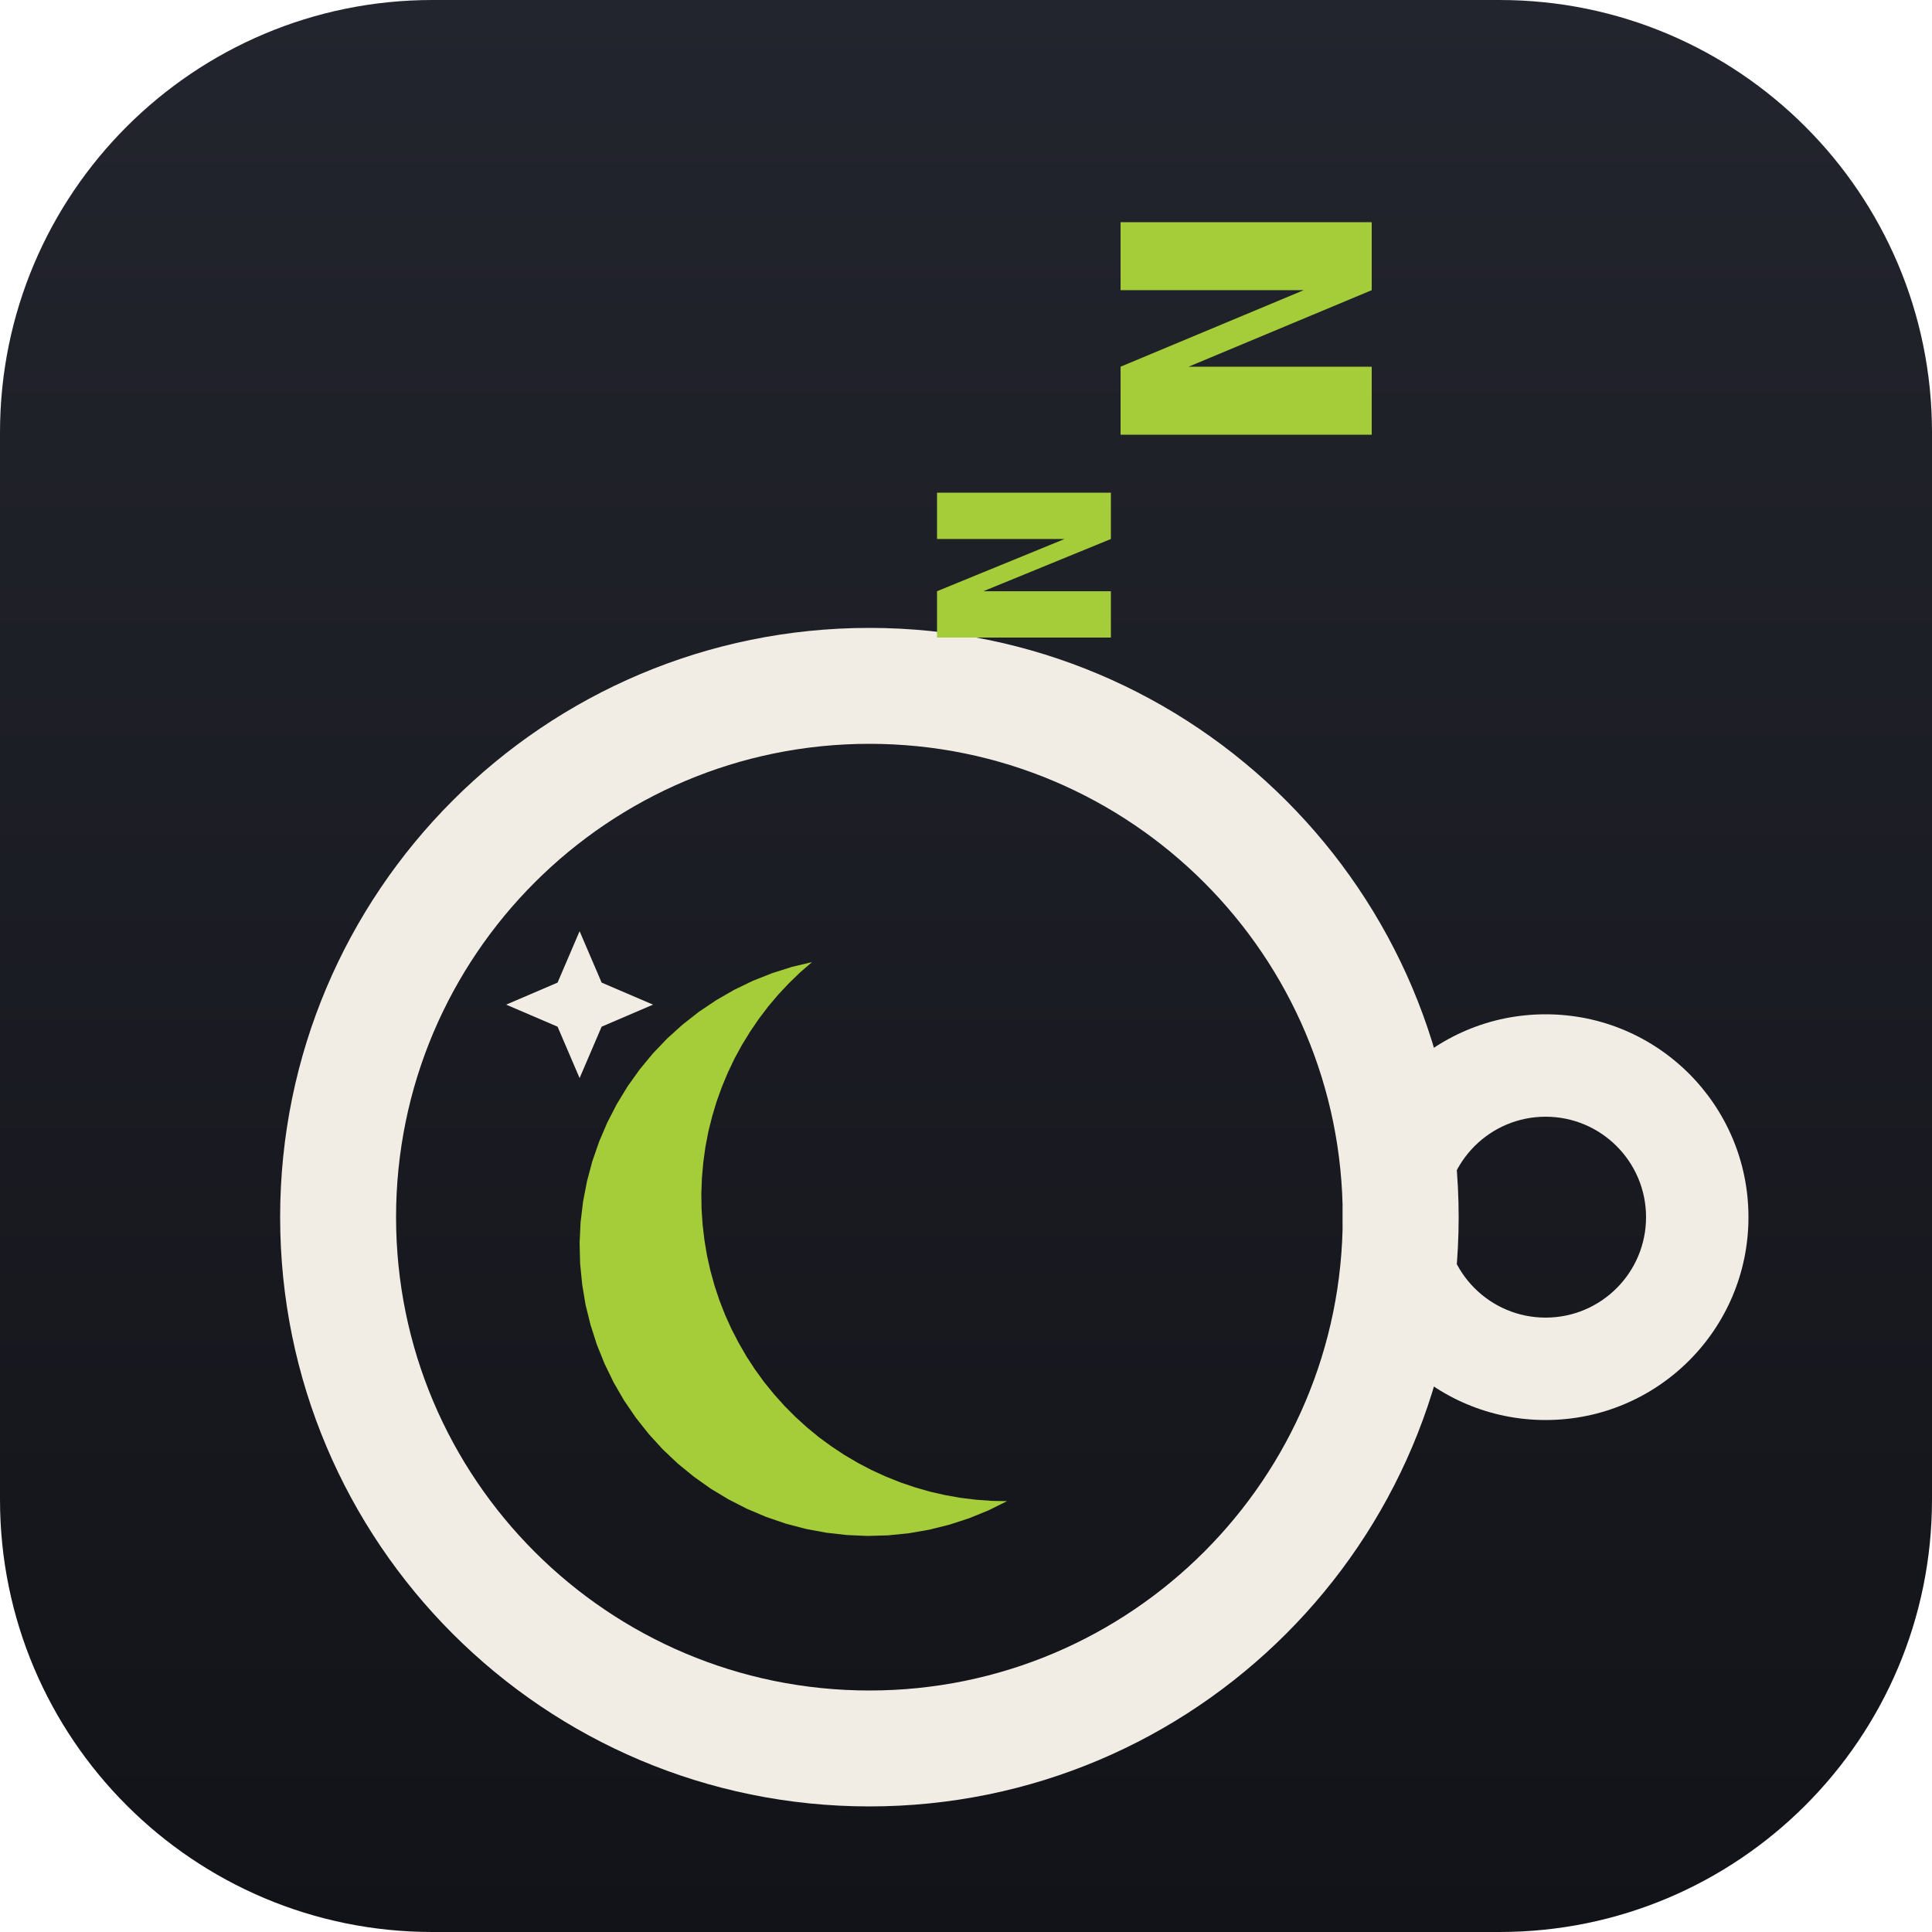
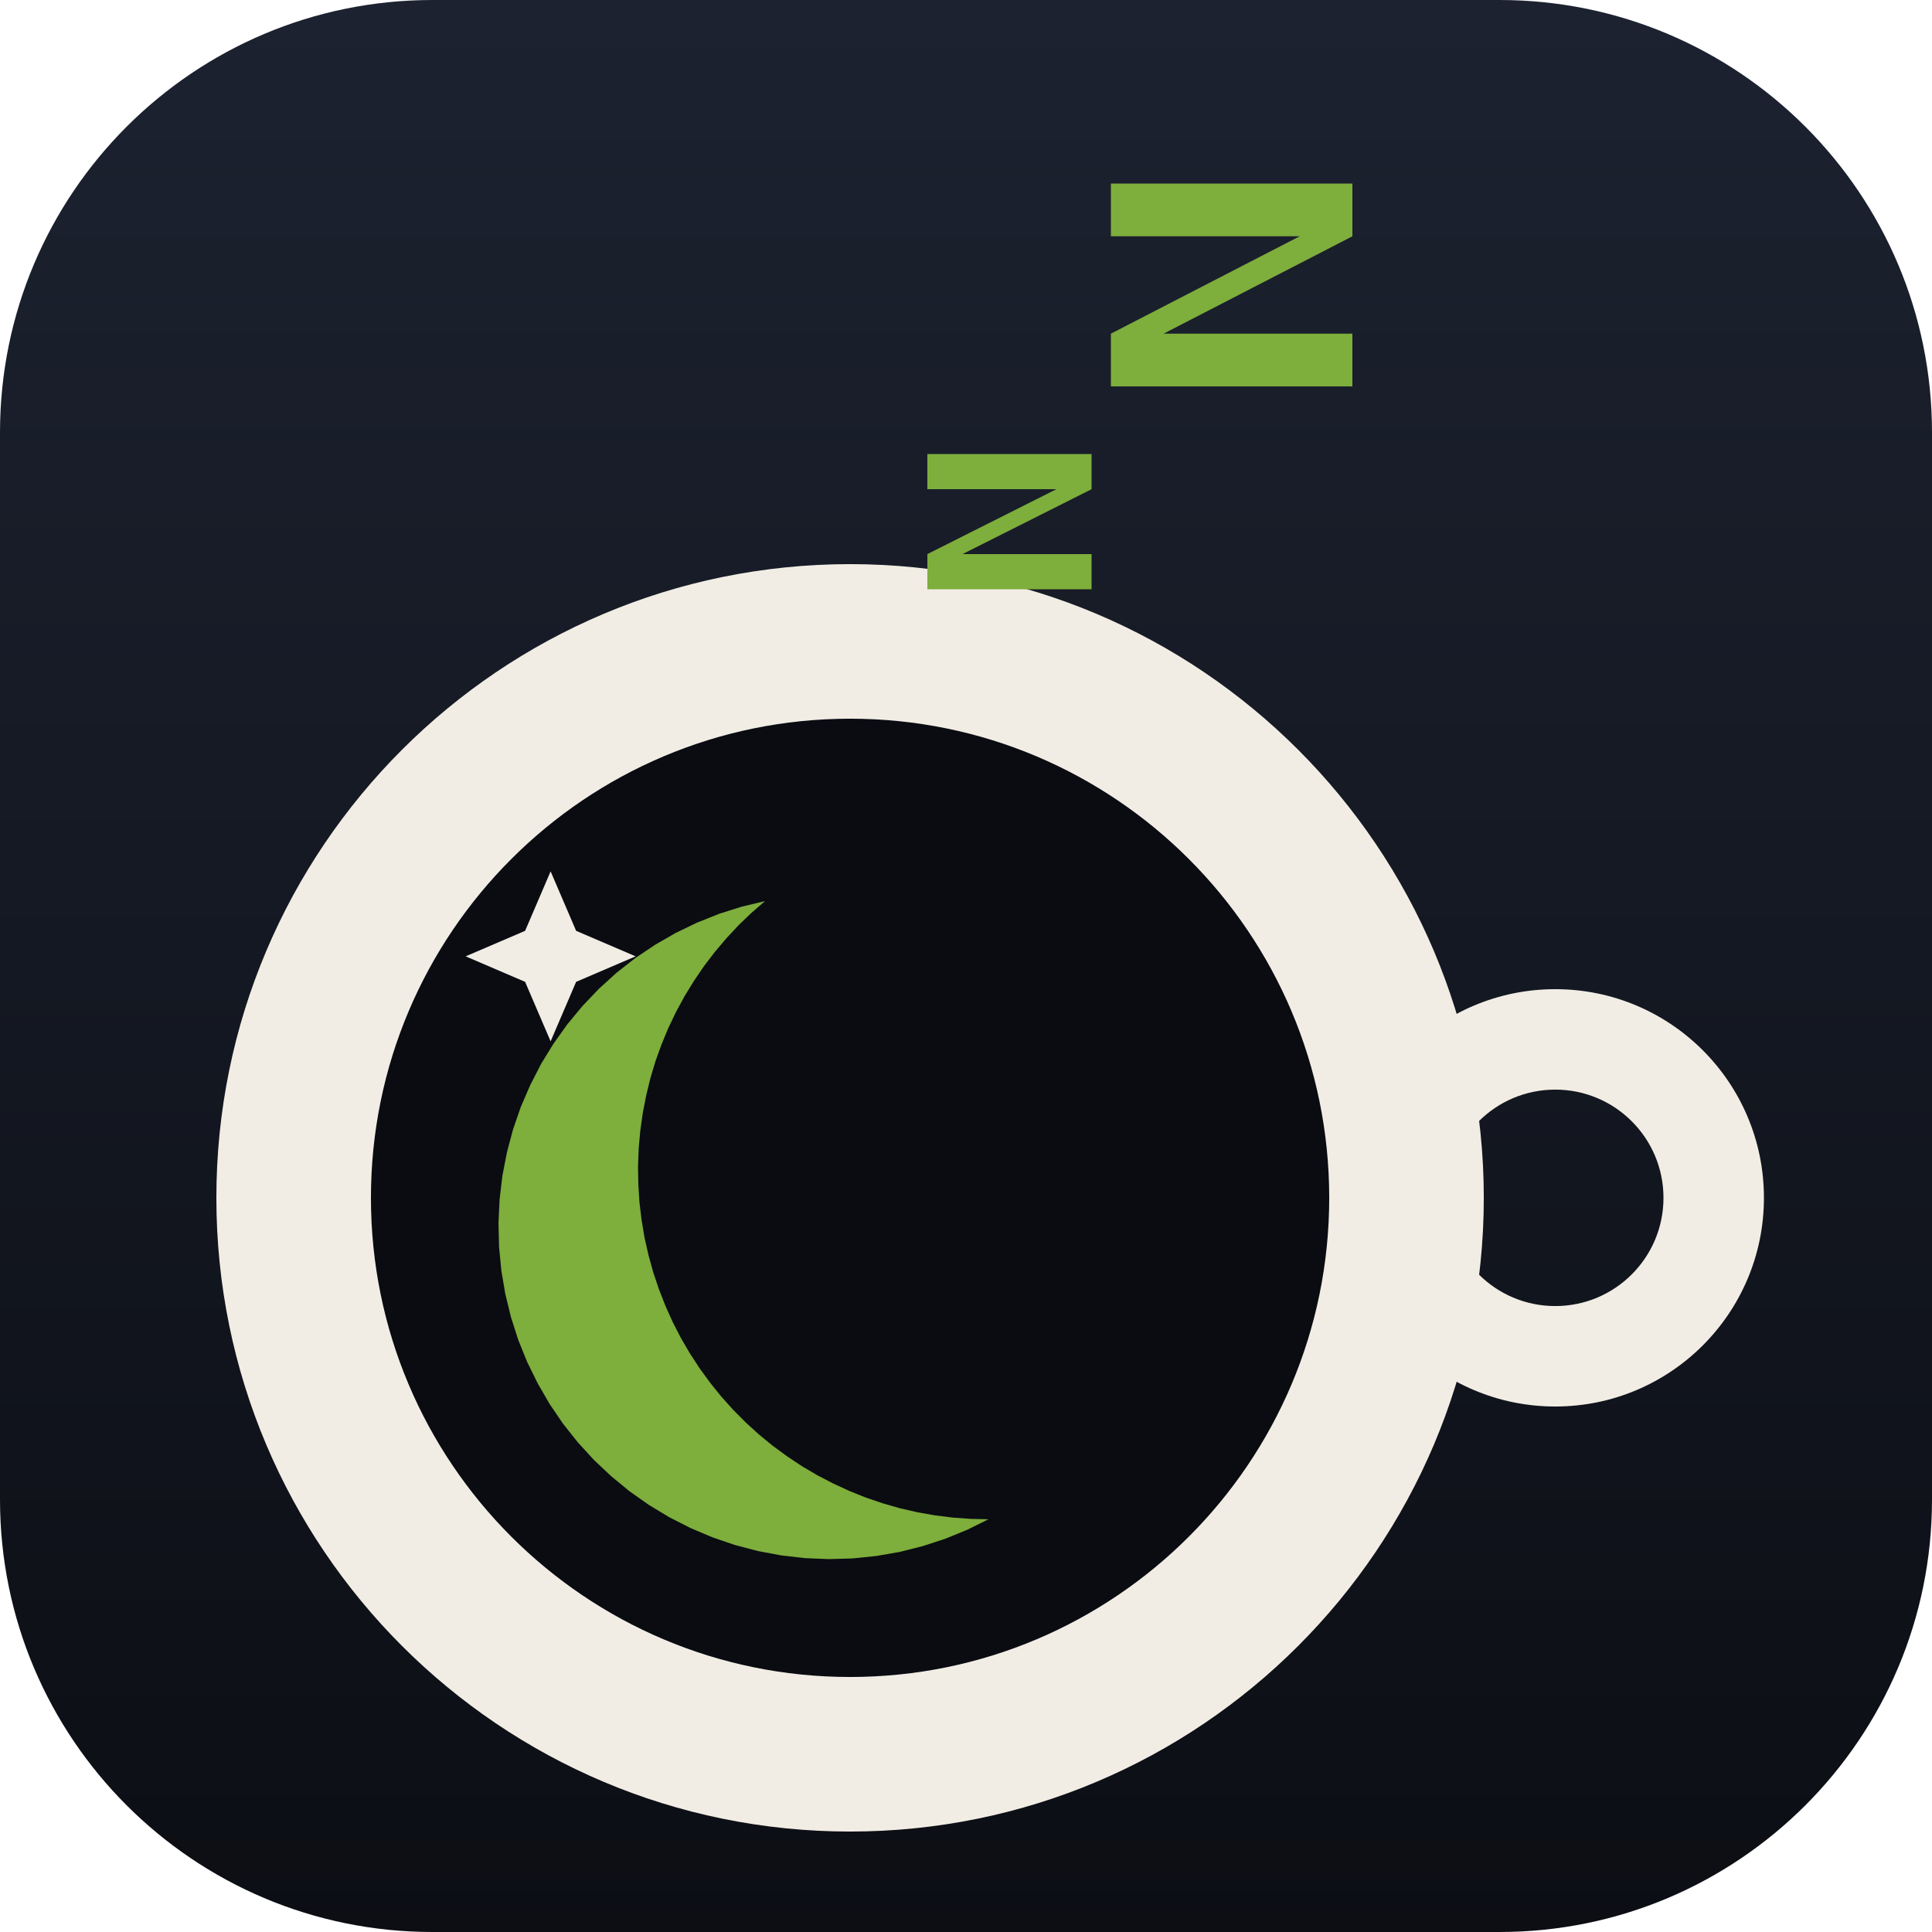
<svg xmlns="http://www.w3.org/2000/svg" viewBox="0 0 256 256" width="256" height="256">
  <defs>
    <linearGradient id="night" x1="0" y1="0" x2="0" y2="1">
-       <stop offset="0" stop-color="#23252E" />
-       <stop offset="1" stop-color="#121318" />
+       <stop offset="0" stop-color="#1C2230" />
+       <stop offset="1" stop-color="#0C0E14" />
    </linearGradient>
  </defs>
  <rect width="256" height="256" rx="57.3" fill="url(#night)" />
-   <path fill="#F2EDE4" fill-rule="evenodd" d="M193.28,161.28 C193.28,204.40 158.32,239.36 115.20,239.36 C72.08,239.36 37.12,204.40 37.12,161.28 C37.12,118.16 72.08,83.20 115.20,83.20 C158.32,83.20 193.28,118.16 193.28,161.28 Z M177.92,161.28 C177.92,195.92 149.84,224.00 115.20,224.00 C80.56,224.00 52.48,195.92 52.48,161.28 C52.48,126.64 80.56,98.56 115.20,98.56 C149.84,98.56 177.92,126.64 177.92,161.28 Z" />
-   <path fill="#F2EDE4" fill-rule="evenodd" d="M231.68,161.28 C231.68,176.13 219.65,188.16 204.80,188.16 C189.95,188.16 177.92,176.13 177.92,161.28 C177.92,146.43 189.95,134.40 204.80,134.40 C219.65,134.40 231.68,146.43 231.68,161.28 Z M218.11,161.28 C218.11,168.63 212.15,174.59 204.80,174.59 C197.45,174.59 191.49,168.63 191.49,161.28 C191.49,153.93 197.45,147.97 204.80,147.97 C212.15,147.97 218.11,153.93 218.11,161.28 Z" />
-   <path fill="#A4CD39" fill-rule="nonzero" d="M133.44,198.91 L130.98,200.13 L128.43,201.17 L125.82,202.02 L123.15,202.69 L120.44,203.16 L117.71,203.44 L114.96,203.52 L112.21,203.40 L109.48,203.09 L106.78,202.59 L104.12,201.89 L101.52,201.00 L98.99,199.93 L96.54,198.68 L94.18,197.26 L91.94,195.67 L89.81,193.93 L87.81,192.04 L85.96,190.01 L84.25,187.85 L82.70,185.58 L81.32,183.20 L80.12,180.73 L79.09,178.18 L78.25,175.56 L77.59,172.89 L77.14,170.18 L76.87,167.45 L76.80,164.70 L76.93,161.95 L77.26,159.22 L77.78,156.52 L78.49,153.86 L79.39,151.27 L80.47,148.74 L81.73,146.30 L83.16,143.95 L84.76,141.71 L86.51,139.59 L88.41,137.60 L90.45,135.76 L92.62,134.06 L94.90,132.53 L97.28,131.16 L99.76,129.96 L102.31,128.95 L104.93,128.12 L107.61,127.48 L107.60,127.48 L106.04,128.83 L104.56,130.26 L103.14,131.77 L101.81,133.34 L100.56,134.99 L99.40,136.69 L98.32,138.45 L97.33,140.26 L96.44,142.13 L95.65,144.03 L94.95,145.97 L94.36,147.95 L93.86,149.95 L93.47,151.98 L93.19,154.02 L93.01,156.08 L92.93,158.14 L92.96,160.20 L93.10,162.26 L93.34,164.31 L93.68,166.35 L94.13,168.36 L94.68,170.35 L95.33,172.31 L96.08,174.23 L96.93,176.11 L97.88,177.94 L98.91,179.73 L100.04,181.46 L101.25,183.13 L102.55,184.73 L103.93,186.27 L105.38,187.73 L106.91,189.12 L108.50,190.43 L110.17,191.65 L111.89,192.79 L113.67,193.84 L115.49,194.79 L117.37,195.65 L119.29,196.42 L121.24,197.08 L123.22,197.65 L125.24,198.11 L127.27,198.47 L129.32,198.72 L131.37,198.87 L133.44,198.91 Z" />
-   <path fill="#F2EDE4" fill-rule="nonzero" d="M76.80,123.39 L79.72,130.20 L86.53,133.12 L79.72,136.04 L76.80,142.85 L73.88,136.04 L67.07,133.12 L73.88,130.20 Z" />
-   <path fill="#A4CD39" fill-rule="nonzero" d="M124.16,65.28 L147.20,65.28 L147.20,71.42 L130.30,78.34 L147.20,78.34 L147.20,84.48 L124.16,84.48 L124.16,78.34 L141.06,71.42 L124.16,71.42 Z" />
-   <path fill="#A4CD39" fill-rule="nonzero" d="M148.48,29.44 L181.76,29.44 L181.76,38.45 L157.49,48.59 L181.76,48.59 L181.76,57.60 L148.48,57.60 L148.48,48.59 L172.75,38.45 L148.48,38.45 Z" />
+   <path fill="#0A0C12" fill-rule="nonzero" d="M176.13,158.72 C176.13,193.78 147.70,222.21 112.64,222.21 C77.58,222.21 49.15,193.78 49.15,158.72 C49.15,123.66 77.58,95.23 112.64,95.23 C147.70,95.23 176.13,123.66 176.13,158.72 Z" />
+   <path fill="#F2EDE4" fill-rule="evenodd" d="M196.61,158.72 C196.61,205.09 159.01,242.69 112.64,242.69 C66.27,242.69 28.67,205.09 28.67,158.72 C28.67,112.35 66.27,74.75 112.64,74.75 C159.01,74.75 196.61,112.35 196.61,158.72 Z M176.13,158.72 C176.13,193.78 147.70,222.21 112.64,222.21 C77.58,222.21 49.15,193.78 49.15,158.72 C49.15,123.66 77.58,95.23 112.64,95.23 C147.70,95.23 176.13,123.66 176.13,158.72 Z" />
+   <path fill="#F2EDE4" fill-rule="evenodd" d="M233.73,158.72 C233.73,173.99 221.35,186.37 206.08,186.37 C190.81,186.37 178.43,173.99 178.43,158.72 C178.43,143.45 190.81,131.07 206.08,131.07 C221.35,131.07 233.73,143.45 233.73,158.72 Z M220.42,158.72 C220.42,166.64 214.00,173.06 206.08,173.06 C198.16,173.06 191.74,166.64 191.74,158.72 C191.74,150.80 198.16,144.38 206.08,144.38 C214.00,144.38 220.42,150.80 220.42,158.72 Z" />
+   <path fill="#7EAE3C" fill-rule="nonzero" d="M131.00,201.30 L128.17,202.70 L125.26,203.89 L122.26,204.87 L119.20,205.64 L116.09,206.18 L112.96,206.50 L109.81,206.59 L106.66,206.46 L103.52,206.10 L100.42,205.52 L97.38,204.72 L94.39,203.70 L91.49,202.47 L88.68,201.04 L85.98,199.41 L83.40,197.59 L80.97,195.59 L78.68,193.43 L76.55,191.10 L74.59,188.63 L72.82,186.02 L71.24,183.29 L69.85,180.46 L68.67,177.54 L67.71,174.54 L66.96,171.47 L66.43,168.36 L66.13,165.23 L66.05,162.07 L66.20,158.93 L66.57,155.79 L67.17,152.70 L67.98,149.65 L69.01,146.67 L70.26,143.78 L71.70,140.97 L73.35,138.28 L75.18,135.72 L77.19,133.29 L79.37,131.01 L81.70,128.89 L84.18,126.95 L86.80,125.19 L89.53,123.62 L92.37,122.25 L95.30,121.08 L98.31,120.13 L101.37,119.40 L101.37,119.40 L99.58,120.95 L97.87,122.59 L96.26,124.32 L94.73,126.12 L93.29,128.01 L91.96,129.96 L90.72,131.98 L89.59,134.06 L88.57,136.19 L87.66,138.38 L86.86,140.60 L86.18,142.87 L85.62,145.17 L85.17,147.49 L84.84,149.83 L84.63,152.19 L84.54,154.56 L84.58,156.92 L84.73,159.28 L85.01,161.63 L85.40,163.97 L85.92,166.28 L86.55,168.56 L87.30,170.80 L88.16,173.00 L89.13,175.16 L90.21,177.27 L91.40,179.31 L92.69,181.29 L94.09,183.21 L95.57,185.05 L97.15,186.81 L98.82,188.49 L100.57,190.08 L102.40,191.58 L104.31,192.98 L106.28,194.29 L108.32,195.49 L110.42,196.58 L112.57,197.57 L114.77,198.45 L117.01,199.21 L119.28,199.86 L121.59,200.39 L123.92,200.80 L126.27,201.09 L128.63,201.26 L130.99,201.31 Z" />
+   <path fill="#F2EDE4" fill-rule="nonzero" d="M72.96,115.46 L76.34,123.34 L84.22,126.72 L76.34,130.10 L72.96,137.98 L69.58,130.10 L61.70,126.72 L69.58,123.34 Z" />
+   <path fill="#7EAE3C" fill-rule="nonzero" d="M122.88,60.16 L144.64,60.16 L144.64,64.82 L127.54,73.42 L144.64,73.42 L144.64,78.08 L122.88,78.08 L122.88,73.42 L139.98,64.82 L122.88,64.82 Z" />
+   <path fill="#7EAE3C" fill-rule="nonzero" d="M147.20,24.32 L179.20,24.32 L179.20,31.31 L154.19,44.21 L179.20,44.21 L179.20,51.20 L147.20,51.20 L147.20,44.21 L172.21,31.31 L147.20,31.31 Z" />
</svg>
